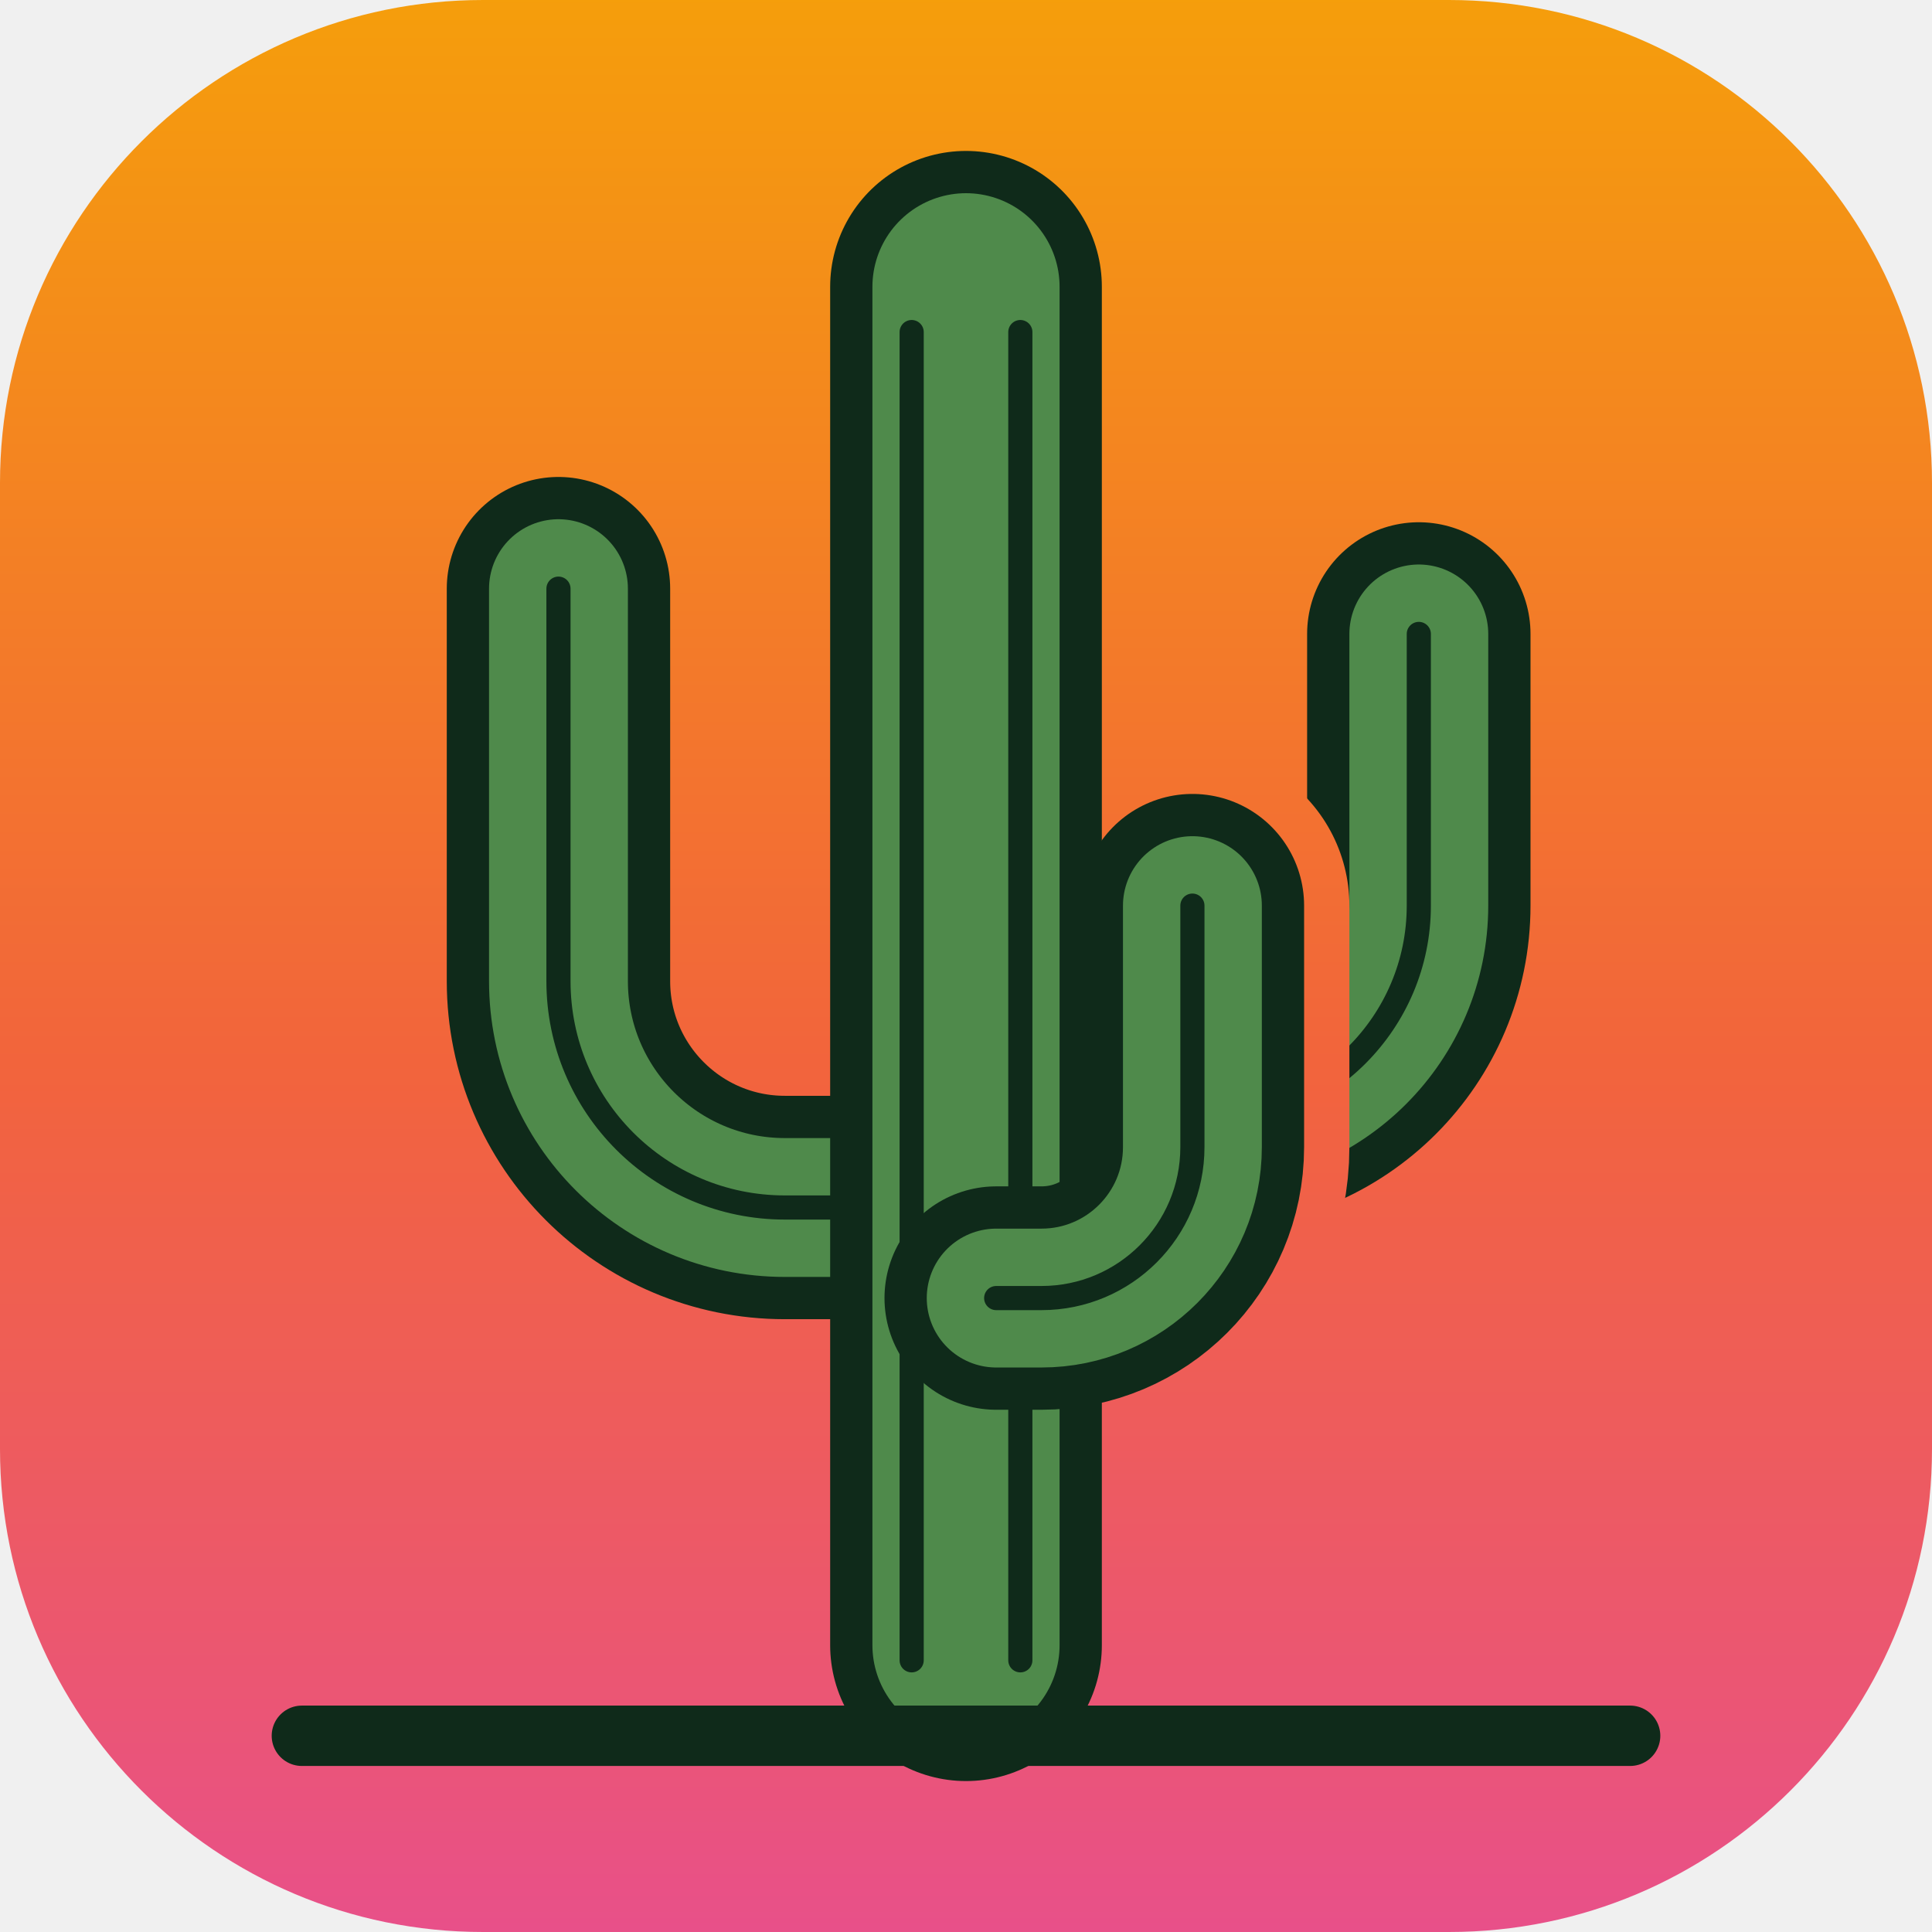
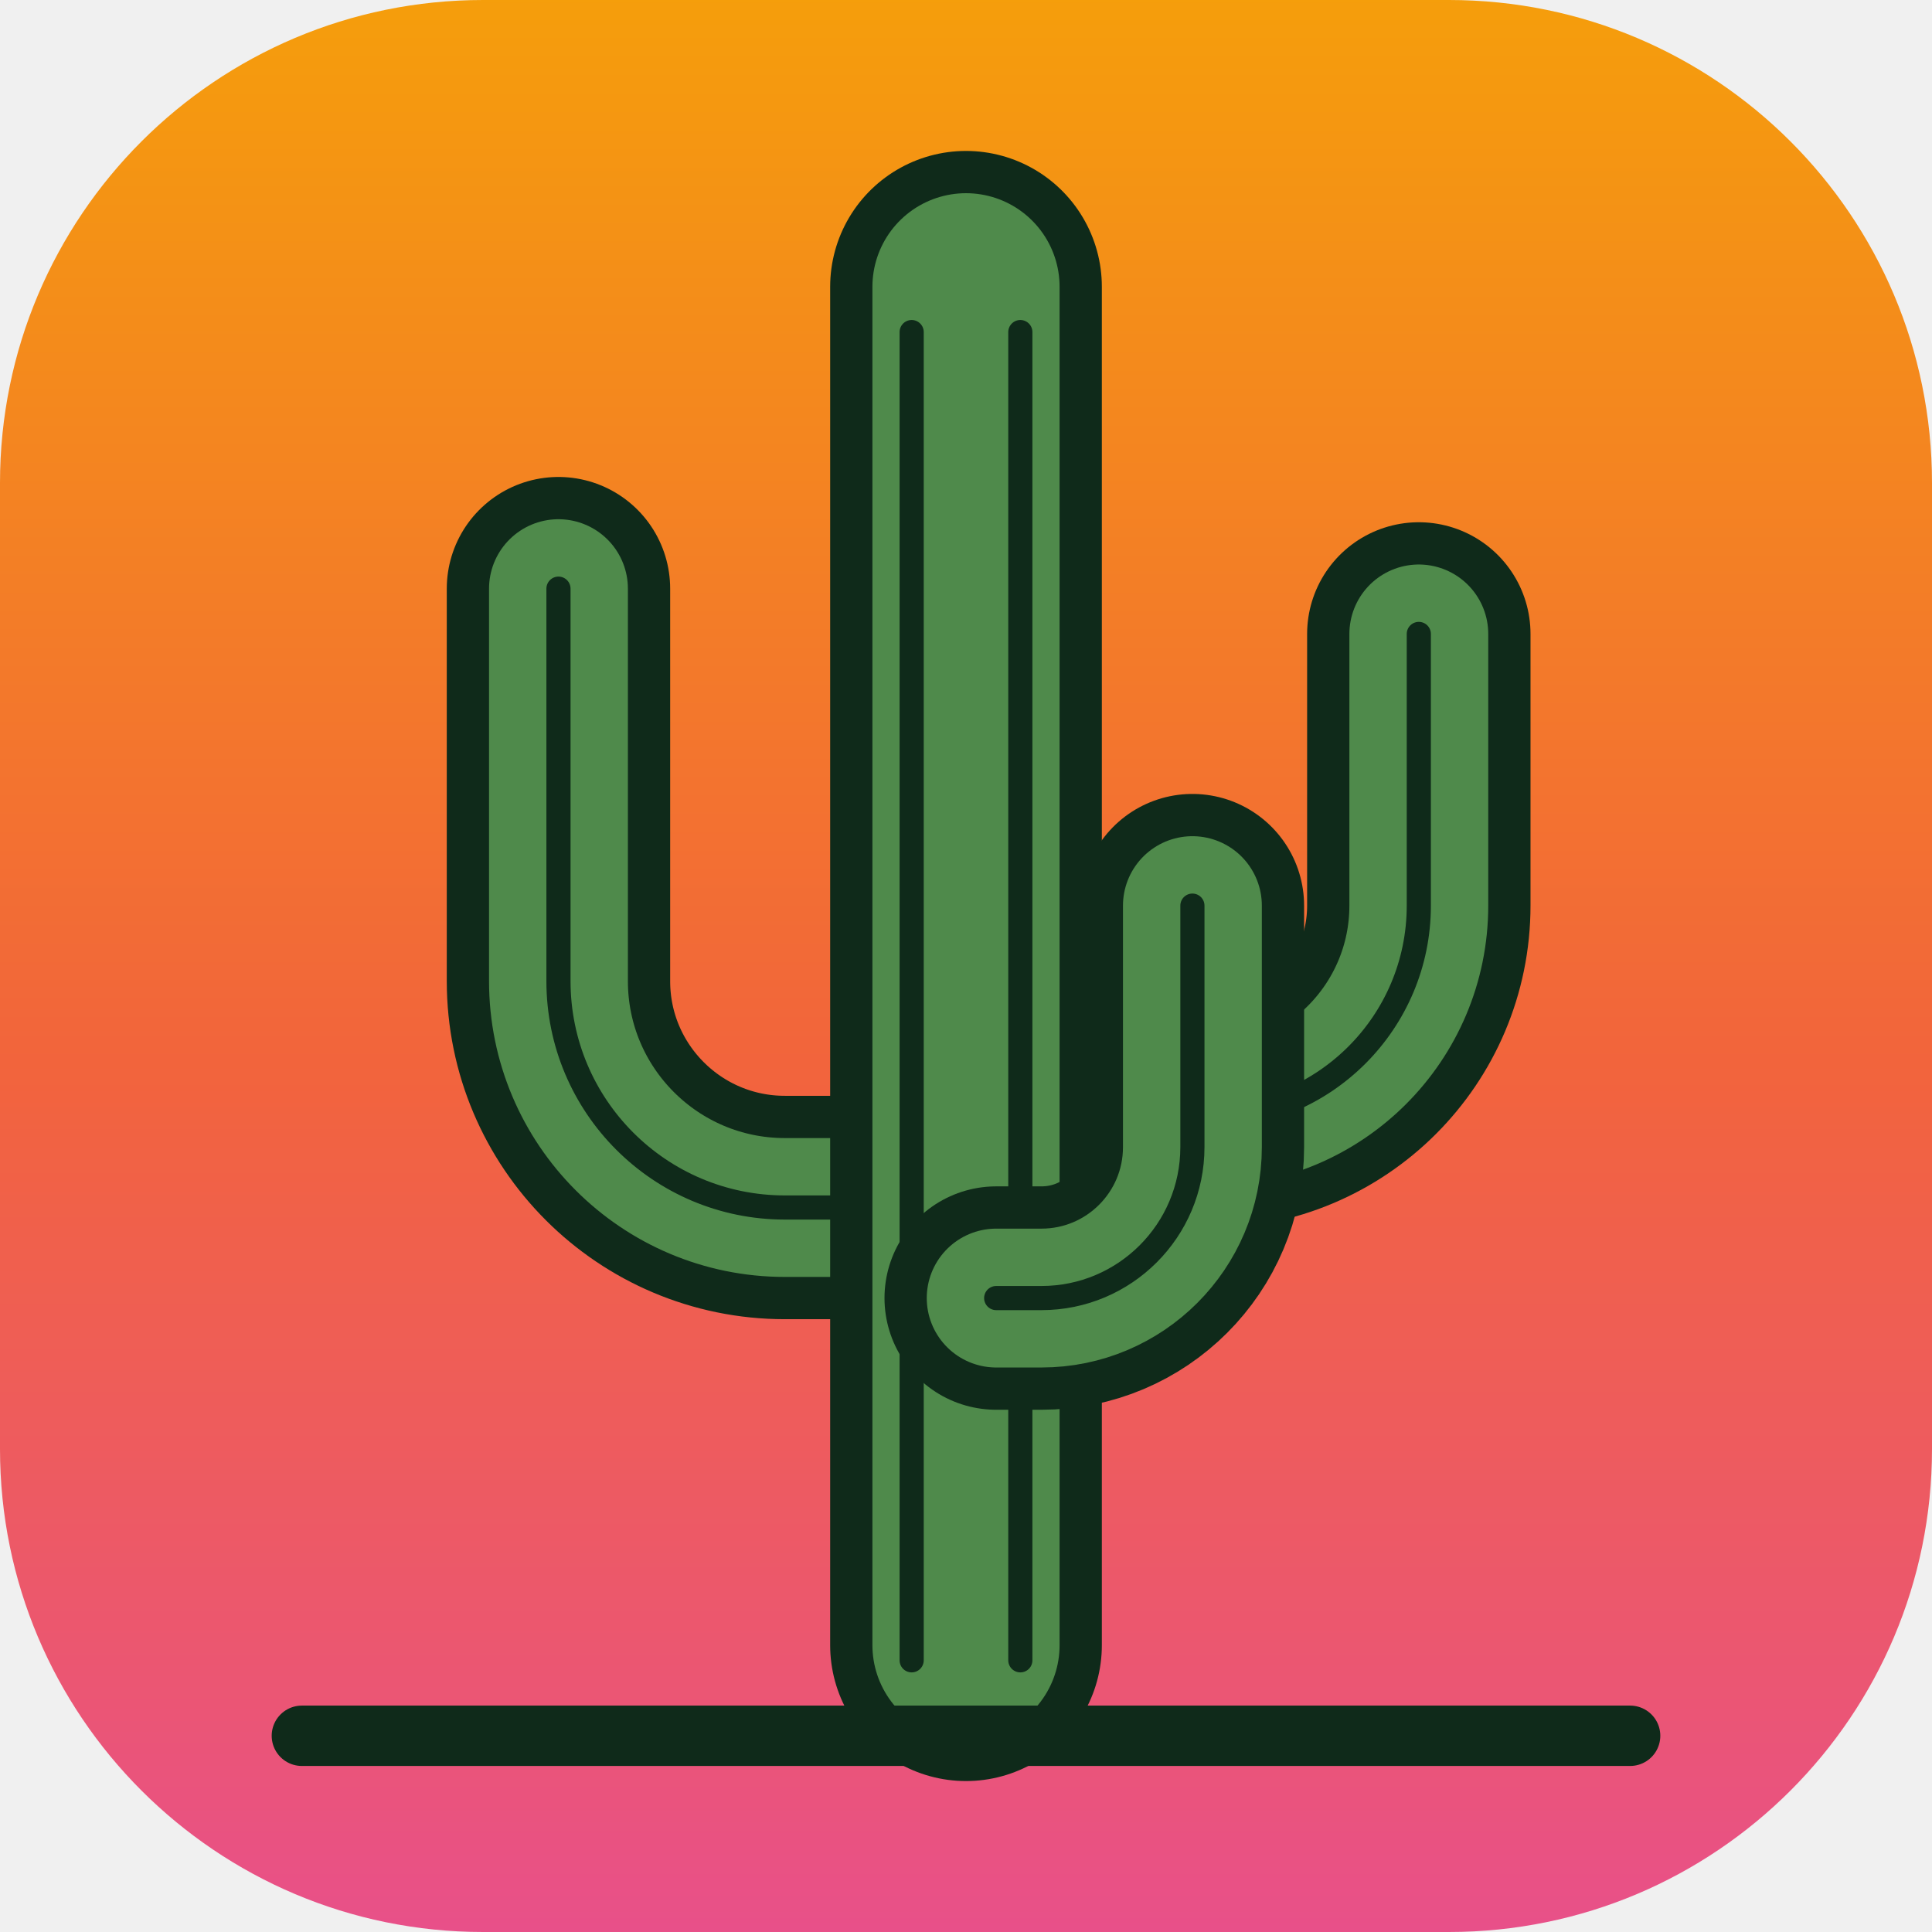
<svg xmlns="http://www.w3.org/2000/svg" viewBox="0 0 64 64">
  <defs>
    <linearGradient id="g" x1="0" y1="0" x2="0" y2="1">
      <stop offset="0" stop-color="#f59e0b" />
      <stop offset=".55" stop-color="#f2643c" />
      <stop offset="1" stop-color="#e8508a" />
    </linearGradient>
    <path id="la" d="M18.5 19.5V32.5a7.5 7.5 0 0 0 7.5 7.5H30" />
    <path id="ra" d="M47 21V30a7 7 0 0 1-7 7H34" />
    <path id="tr" d="M32 54.5V9.5" />
    <path id="fa" d="M39.5 30V38a5 5 0 0 1-5 5H33" />
-     <mask id="cut" maskUnits="userSpaceOnUse" x="0" y="0" width="64" height="64">
-       <rect width="64" height="64" fill="#fff" />
-       <use href="#fa" fill="none" stroke="#000" stroke-width="10.4" stroke-linecap="round" stroke-linejoin="round" />
-     </mask>
  </defs>
  <rect width="64" height="64" rx="16" fill="url(#g)" />
  <g fill="none" stroke-linecap="round" stroke-linejoin="round">
    <use href="#la" stroke="#0f2a1a" stroke-width="7.4" />
    <use href="#la" stroke="#4f8a4b" stroke-width="4.6" />
    <use href="#la" stroke="#0f2a1a" stroke-width=".8" />
-     <g mask="url(#cut)">
+     <g>
      <use href="#ra" stroke="#0f2a1a" stroke-width="7.4" />
      <use href="#ra" stroke="#4f8a4b" stroke-width="4.6" />
      <use href="#ra" stroke="#0f2a1a" stroke-width=".8" />
    </g>
    <use href="#tr" stroke="#0f2a1a" stroke-width="9" />
    <use href="#tr" stroke="#4f8a4b" stroke-width="6.2" />
    <path d="M30.2 11V55M33.8 11V55" stroke="#0f2a1a" stroke-width=".8" />
    <use href="#fa" stroke="#0f2a1a" stroke-width="7.4" />
    <use href="#fa" stroke="#4f8a4b" stroke-width="4.6" />
    <use href="#fa" stroke="#0f2a1a" stroke-width=".8" />
    <path d="M10 57.5H54" stroke="#0f2a1a" stroke-width="2" />
  </g>
</svg>
